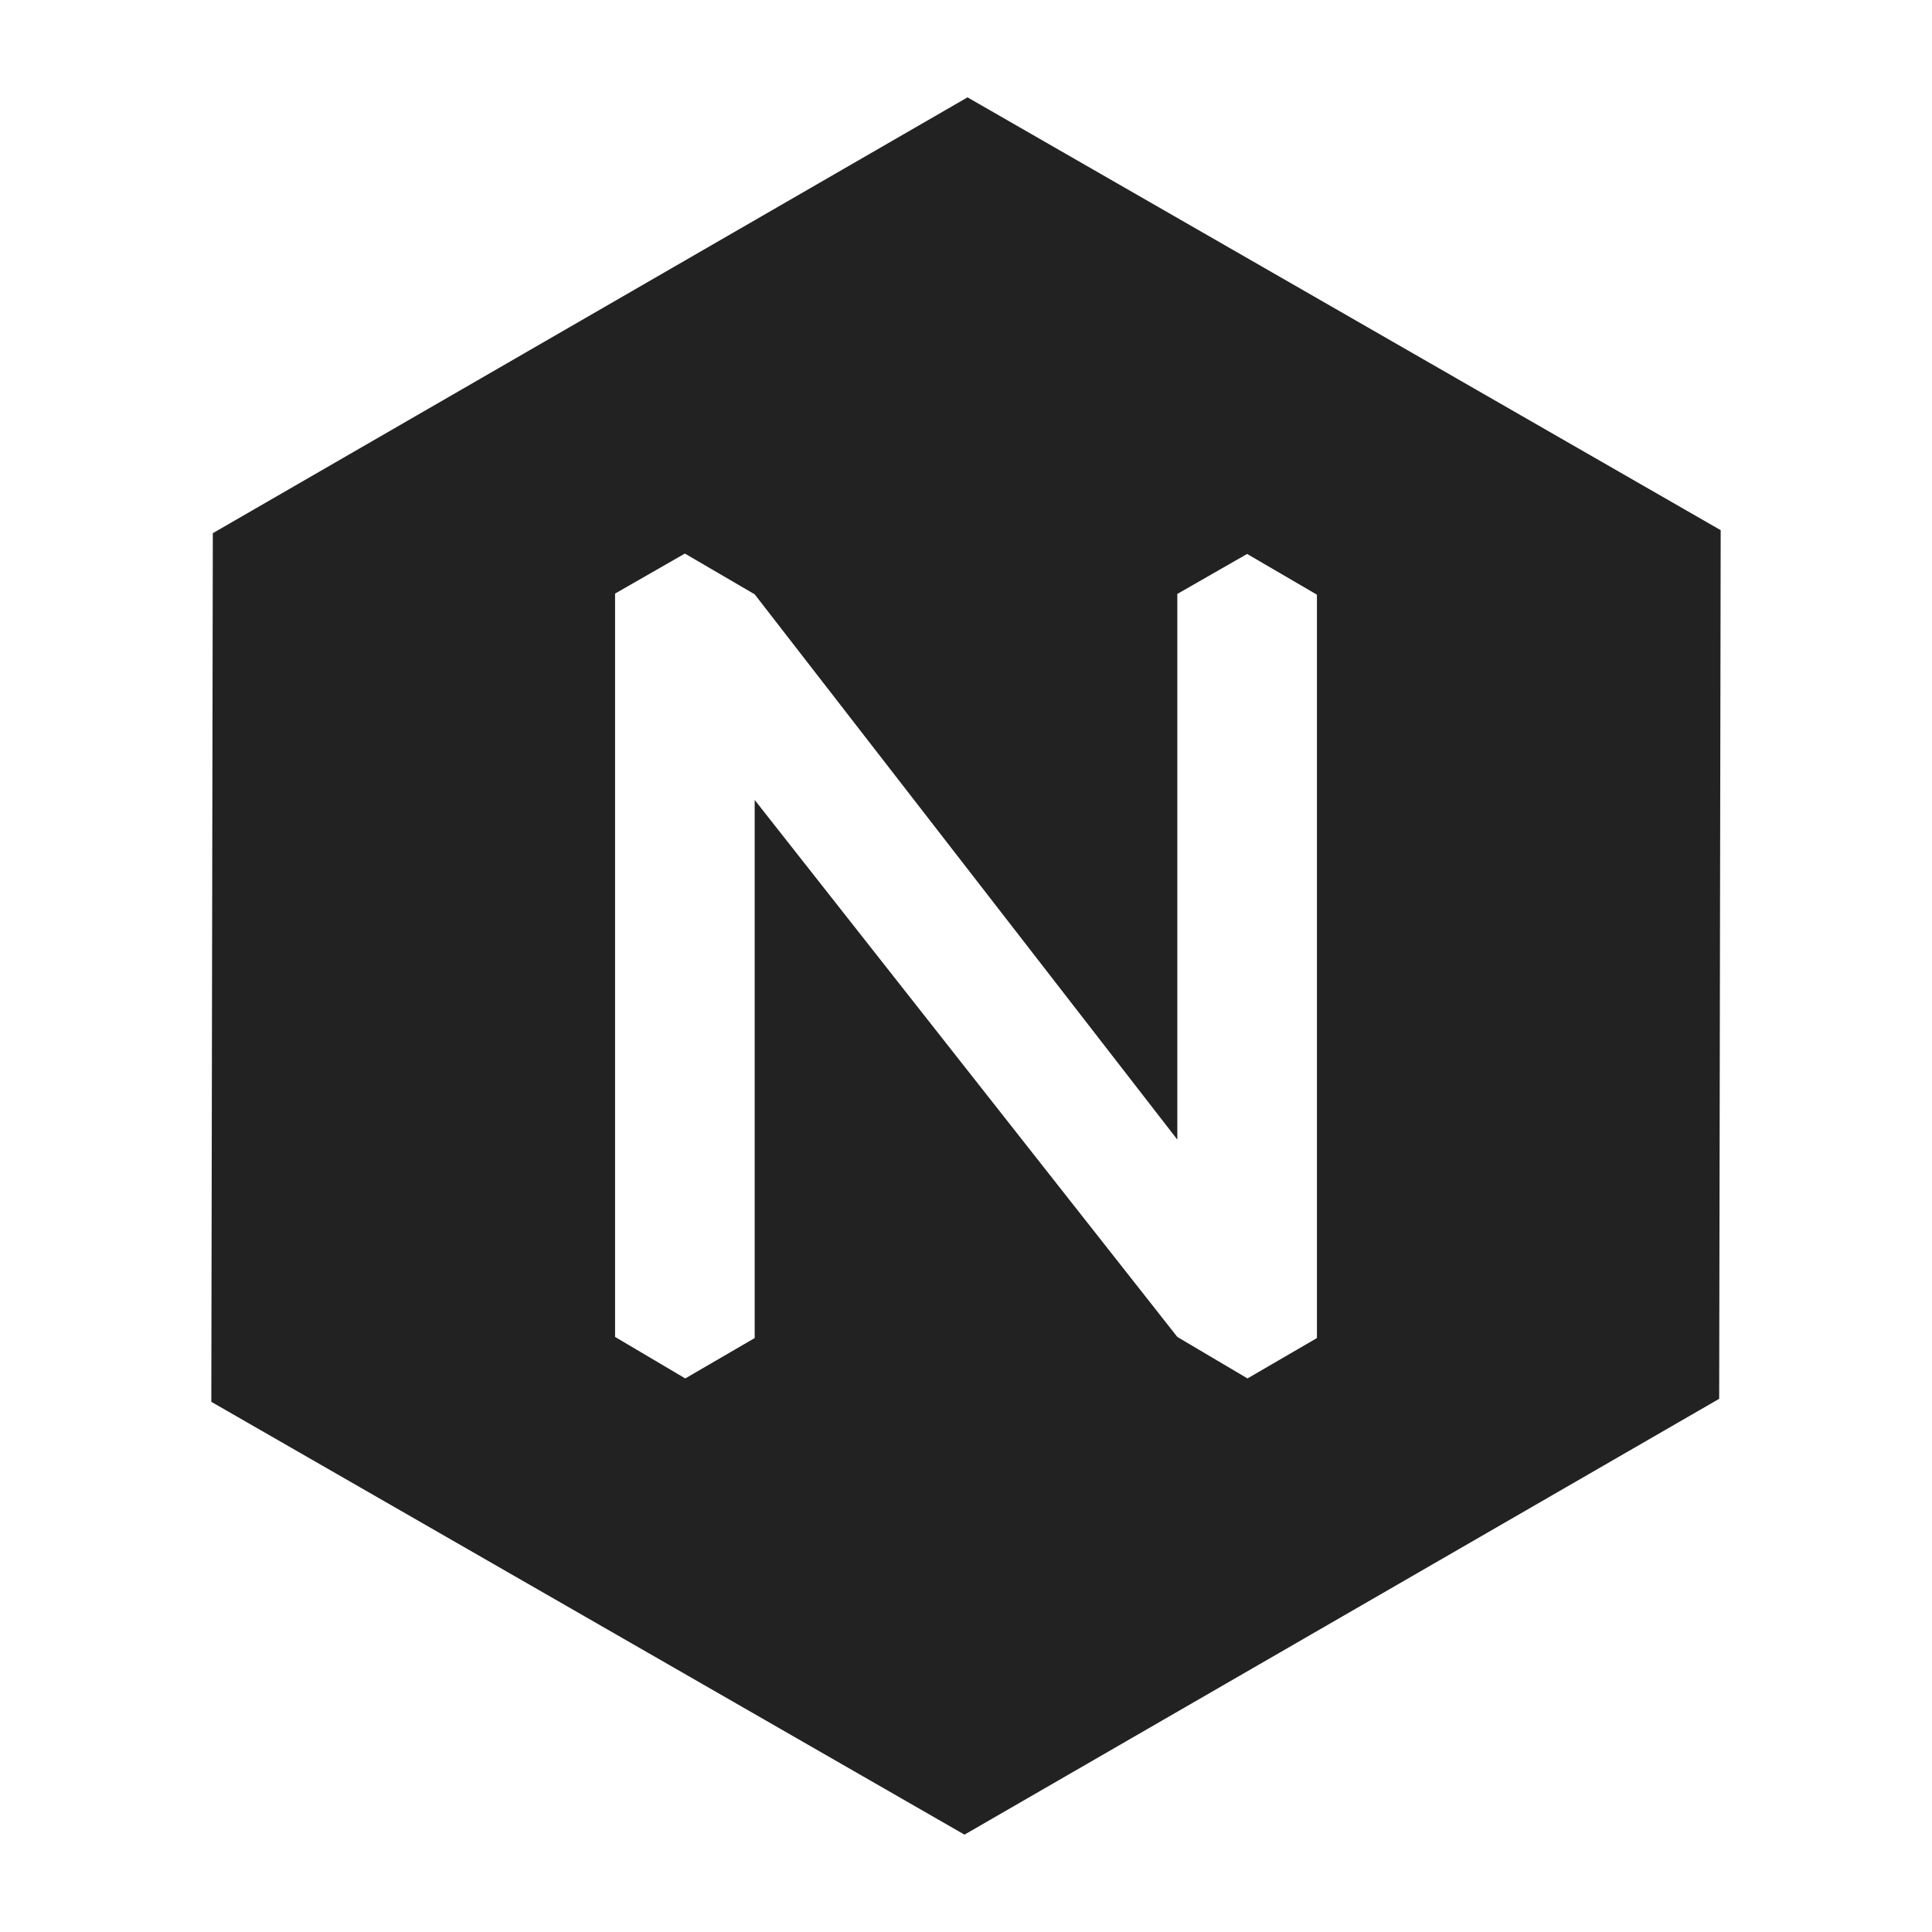
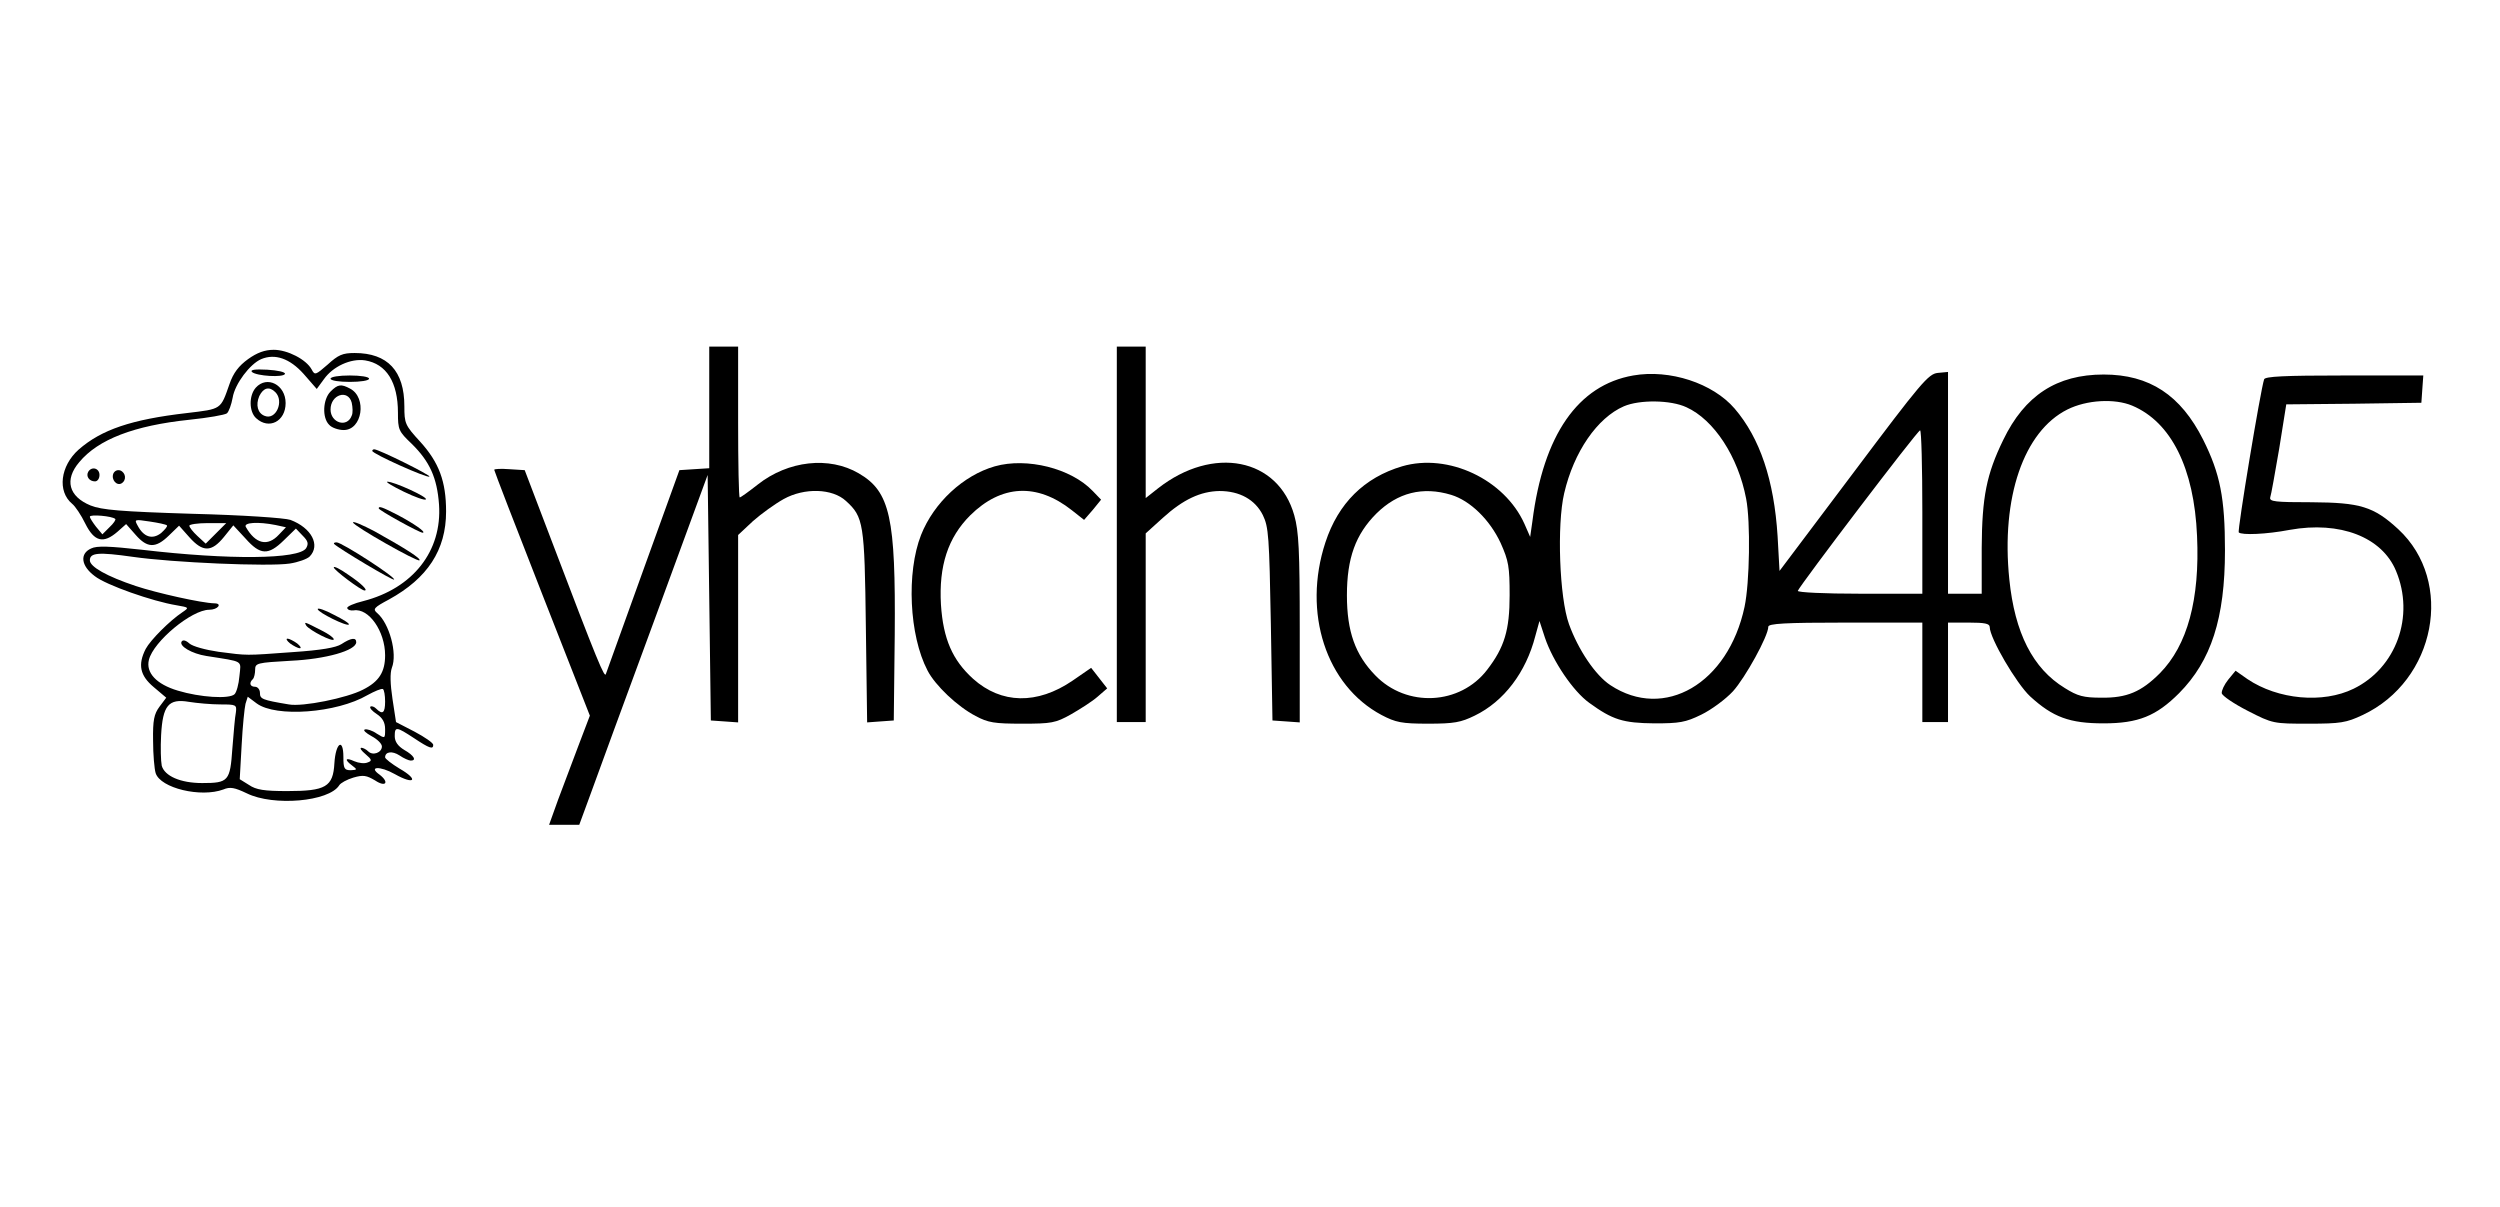
- <svg xmlns="http://www.w3.org/2000/svg" xml:space="preserve" enable-background="new 0 0 512 512" viewBox="0 0 512 512" height="512px" width="512px" y="0px" x="0px" id="NexT" version="1.1">
-   <defs id="defs3388" />
-   <path style="fill:#222222;fill-opacity:1" id="path3384" d="M 256.4,25.8 56.4,141.3 56,371.5 255.6,486.2 455.6,370.7 456,140.5 Z m 92.6,328.8 -18.4,10.7 -18.6,-11 0,0 -112,-142.3 0,142.6 -18.4,10.7 -18.6,-11 0,-197 18.5,-10.6 18.5,10.8 0,0 112,144.5 0,-144.6 18.5,-10.6 18.5,10.8 z" />
+ <svg xmlns="http://www.w3.org/2000/svg" version="1.0" width="779pt" height="376pt" viewBox="0 0 779 376" preserveAspectRatio="xMidYMid meet">
+   <g transform="translate(0,376) scale(0.1,-0.1)" fill="#000000" stroke="none">
+     <path d="M2210 2491 l0 -190 -47 -3 -46 -3 -112 -310 c-61 -170 -114 -317 -117 -325 -4 -14 -23 30 -173 425 l-80 210 -48 3 c-26 2 -47 1 -47 -2 0 -3 67 -177 149 -386 l149 -380 -35 -92 c-19 -51 -48 -128 -64 -170 l-28 -78 47 0 47 0 36 98 c19 53 109 298 200 545 l164 447 5 -382 5 -383 43 -3 42 -3 0 292 0 292 46 43 c26 23 69 54 96 69 65 36 152 33 194 -6 55 -50 58 -69 62 -392 l4 -298 41 3 42 3 3 267 c3 365 -14 446 -112 503 -92 54 -220 40 -315 -35 -28 -22 -53 -40 -56 -40 -3 0 -5 106 -5 235 l0 235 -45 0 -45 0 0 -189z" />
+     <path d="M3480 2095 l0 -585 45 0 45 0 0 294 0 294 53 48 c64 58 118 83 177 84 63 0 111 -27 135 -75 18 -37 20 -66 25 -340 l5 -300 43 -3 42 -3 0 292 c0 245 -3 303 -17 353 -50 179 -253 219 -425 84 l-38 -30 0 236 0 236 -45 0 -45 0 0 -585z" />
+     <path d="M773 2641 c-29 -21 -46 -43 -58 -78 -28 -80 -24 -77 -132 -90 -174 -20 -267 -52 -338 -114 -57 -51 -67 -130 -20 -169 9 -7 28 -35 41 -62 28 -56 56 -63 100 -25 l27 24 30 -34 c36 -41 62 -42 103 -2 l32 31 32 -36 c42 -47 69 -47 108 1 l29 36 38 -41 c46 -52 71 -53 119 -6 l38 37 21 -22 c17 -17 19 -25 11 -39 -22 -35 -240 -37 -512 -5 -100 11 -140 13 -158 4 -36 -16 -32 -54 11 -86 35 -28 181 -79 255 -91 40 -7 40 -7 18 -22 -39 -26 -99 -86 -114 -114 -25 -49 -18 -83 25 -119 l39 -33 -21 -28 c-17 -23 -21 -42 -20 -106 0 -43 4 -88 8 -101 15 -47 141 -77 211 -51 21 9 35 6 73 -12 83 -41 256 -26 288 25 4 7 24 18 44 24 31 9 41 7 68 -9 33 -22 45 -6 14 18 -37 26 1 28 47 2 62 -35 76 -18 15 17 -25 15 -45 31 -45 35 0 18 22 21 45 6 13 -9 29 -16 35 -16 19 0 10 16 -20 33 -20 12 -30 26 -30 43 0 31 5 30 60 -6 48 -32 60 -36 60 -21 0 6 -26 24 -58 41 l-58 30 -11 72 c-7 47 -8 80 -2 97 18 45 -8 139 -46 171 -14 12 -10 17 37 42 120 66 178 154 178 274 0 94 -22 153 -81 218 -47 51 -49 57 -49 110 0 110 -52 166 -155 166 -38 0 -51 -6 -84 -36 -38 -33 -40 -34 -50 -15 -17 31 -75 61 -118 61 -28 0 -52 -9 -80 -29z m173 -46 l41 -47 22 30 c28 40 84 66 129 59 66 -11 102 -68 102 -163 0 -53 2 -58 43 -97 56 -55 79 -106 85 -189 10 -145 -81 -261 -236 -301 -29 -7 -52 -17 -50 -22 2 -6 11 -8 20 -7 47 8 98 -65 98 -140 0 -52 -19 -82 -69 -107 -50 -26 -188 -54 -231 -46 -84 14 -90 17 -90 36 0 10 -7 19 -15 19 -16 0 -20 12 -7 24 4 4 7 18 7 29 0 21 6 22 110 28 110 5 205 32 205 58 0 16 -17 13 -46 -6 -17 -11 -63 -19 -152 -25 -151 -11 -138 -11 -231 1 -41 6 -81 17 -91 26 -11 10 -20 12 -24 6 -9 -14 32 -38 77 -45 119 -19 108 -12 103 -63 -2 -25 -9 -50 -15 -56 -16 -16 -108 -10 -177 11 -67 20 -100 56 -90 96 14 57 133 156 188 156 27 0 42 20 16 20 -40 1 -179 32 -245 54 -90 30 -143 60 -143 80 0 24 27 26 133 11 124 -18 425 -31 490 -21 26 4 54 14 62 22 34 35 6 89 -60 114 -17 6 -147 15 -305 19 -225 7 -283 12 -318 26 -68 28 -82 80 -35 135 59 71 171 114 343 132 58 6 110 15 117 20 6 5 14 27 18 49 7 43 54 105 89 120 43 18 89 2 132 -46z m-587 -452 c3 -2 -5 -14 -18 -26 l-22 -22 -20 24 c-10 13 -19 27 -19 31 0 8 70 2 79 -7z m161 -20 c3 -3 -6 -13 -18 -24 -27 -21 -54 -13 -73 23 -11 20 -10 20 37 13 27 -4 51 -9 54 -12z m153 -25 l-32 -32 -26 24 c-14 13 -25 27 -25 32 0 4 26 8 57 8 l58 0 -32 -32z m186 26 l32 -7 -22 -23 c-35 -38 -73 -29 -103 24 -8 14 38 17 93 6z m341 -550 c0 -36 -8 -42 -28 -22 -6 6 -14 9 -18 6 -3 -4 6 -14 20 -23 18 -12 26 -26 26 -47 0 -30 0 -30 -26 -14 -14 10 -31 15 -37 13 -7 -2 3 -11 21 -21 17 -9 32 -23 32 -32 0 -19 -28 -30 -43 -15 -6 6 -16 11 -21 11 -6 -1 0 -9 13 -20 20 -17 21 -21 6 -26 -9 -4 -27 -2 -41 4 -28 13 -32 5 -6 -14 16 -12 15 -13 -5 -14 -20 0 -23 5 -23 41 0 61 -24 45 -28 -19 -4 -74 -27 -87 -147 -87 -72 0 -97 4 -119 19 l-29 18 6 107 c3 58 9 116 12 128 l7 22 28 -21 c60 -44 249 -30 345 26 22 12 43 21 48 19 4 -2 7 -20 7 -39z m-513 -9 c49 0 51 -1 48 -25 -3 -14 -7 -64 -11 -113 -7 -101 -12 -107 -94 -107 -68 0 -117 22 -126 54 -3 15 -4 57 -2 95 5 93 23 115 87 104 25 -4 69 -8 98 -8z" />
+     <path d="M785 2601 c14 -13 99 -18 103 -6 1 6 -23 11 -55 13 -38 2 -54 0 -48 -7z" />
+     <path d="M1030 2580 c0 -6 27 -10 60 -10 33 0 60 4 60 10 0 6 -27 10 -60 10 -33 0 -60 -4 -60 -10z" />
+     <path d="M797 2552 c-22 -25 -21 -75 1 -95 40 -37 92 -10 92 47 0 57 -58 87 -93 48z m61 -14 c28 -28 2 -88 -33 -74 -22 8 -29 34 -17 62 13 26 31 31 50 12z" />
+     <path d="M1030 2540 c-24 -24 -27 -82 -4 -104 8 -9 29 -16 45 -16 58 0 73 101 20 129 -28 15 -38 14 -61 -9z m66 -35 c3 -14 4 -32 0 -40 -14 -39 -66 -23 -66 19 0 47 55 64 66 21z" />
+     <path d="M1160 2355 c0 -9 172 -86 178 -80 5 4 -158 85 -172 85 -3 0 -6 -2 -6 -5z" />
+     <path d="M275 2290 c-8 -14 3 -30 21 -30 8 0 14 9 14 20 0 21 -24 28 -35 10z" />
+     <path d="M353 2284 c-7 -19 11 -39 26 -30 16 10 13 33 -4 40 -9 3 -18 -1 -22 -10z" />
+     <path d="M1258 2228 c35 -17 66 -28 69 -24 7 7 -101 56 -120 55 -7 0 16 -14 51 -31z" />
+     <path d="M1180 2176 c0 -6 127 -76 137 -76 13 1 -28 29 -79 56 -47 24 -58 28 -58 20z" />
+     <path d="M1100 2132 c0 -10 201 -124 207 -118 6 5 -42 36 -139 90 -38 20 -68 33 -68 28z" />
+     <path d="M1041 2065 c16 -15 183 -115 187 -111 6 7 -163 116 -179 116 -7 0 -10 -2 -8 -5z" />
+     <path d="M1040 1992 c0 -8 85 -72 96 -72 12 0 -10 22 -52 50 -24 17 -44 27 -44 22z" />
+     <path d="M990 1862 c0 -10 91 -55 97 -48 3 3 -18 16 -46 30 -28 15 -51 23 -51 18z" />
+     <path d="M954 1811 c10 -15 86 -54 86 -43 0 5 -17 17 -37 27 -55 28 -56 29 -49 16z" />
+     <path d="M904 1755 c11 -8 25 -15 30 -15 6 0 2 7 -8 15 -11 8 -25 15 -30 15 -6 0 -2 -7 8 -15z" />
+     <path d="M5089 2590 c-172 -30 -280 -185 -314 -454 l-7 -49 -18 41 c-62 138 -237 221 -381 179 -118 -35 -199 -115 -239 -237 -72 -219 2 -446 175 -538 44 -23 62 -27 145 -27 81 0 102 4 145 25 91 44 160 135 189 248 l13 47 17 -52 c25 -74 88 -167 138 -203 73 -53 105 -63 203 -64 78 0 97 3 146 27 31 15 76 48 99 73 38 42 110 172 110 201 0 10 52 13 240 13 l240 0 0 -155 0 -155 40 0 40 0 0 155 0 155 65 0 c49 0 65 -3 65 -14 0 -34 83 -176 126 -216 71 -65 123 -84 229 -84 108 0 164 23 235 94 100 101 143 233 143 445 0 163 -15 239 -68 345 -70 139 -167 203 -310 203 -146 0 -246 -65 -313 -204 -52 -107 -66 -177 -67 -336 l0 -143 -52 0 -53 0 0 346 0 345 -32 -3 c-29 -3 -52 -30 -262 -310 l-231 -307 -6 108 c-11 175 -55 306 -134 398 -68 79 -202 123 -316 103z m166 -99 c86 -39 161 -154 186 -285 14 -72 11 -262 -5 -337 -51 -239 -250 -355 -418 -244 -47 31 -100 110 -129 190 -30 83 -38 310 -15 408 30 129 103 235 186 271 49 21 146 20 195 -3z m1389 5 c121 -51 193 -194 202 -406 9 -198 -30 -341 -116 -428 -58 -58 -103 -77 -182 -76 -56 0 -74 5 -114 30 -100 61 -156 172 -173 339 -26 255 45 461 181 529 60 30 147 35 202 12z m-654 -331 l0 -255 -196 0 c-108 0 -194 4 -192 9 7 18 373 500 381 500 4 1 7 -114 7 -254z m-1468 53 c59 -18 120 -77 154 -150 25 -56 28 -74 28 -163 0 -108 -16 -162 -70 -232 -84 -110 -251 -119 -349 -17 -62 64 -88 136 -88 249 0 116 27 190 92 255 66 65 144 85 233 58z" />
+     <path d="M7055 2578 c-11 -32 -84 -472 -79 -477 9 -9 86 -6 159 8 156 28 287 -22 331 -128 59 -141 1 -302 -132 -367 -96 -47 -236 -34 -331 30 l-37 26 -23 -28 c-12 -15 -21 -34 -20 -42 1 -8 38 -33 81 -55 78 -40 80 -40 190 -40 99 0 117 3 168 27 228 107 287 416 111 579 -77 71 -119 83 -270 84 -114 0 -132 2 -129 15 3 8 15 77 28 152 l22 138 211 2 210 3 3 43 3 42 -246 0 c-188 0 -247 -3 -250 -12z" />
+     <path d="M3100 2307 c-98 -28 -190 -113 -230 -214 -46 -117 -37 -313 20 -422 24 -47 94 -113 150 -142 39 -21 59 -24 145 -24 91 0 104 2 152 29 28 16 66 40 83 55 l30 26 -25 32 -25 32 -58 -40 c-110 -75 -222 -73 -310 6 -64 58 -93 124 -100 231 -7 121 22 209 91 278 97 96 208 102 317 16 l38 -30 27 31 26 32 -26 27 c-68 71 -205 105 -305 77z" />
+   </g>
</svg>
